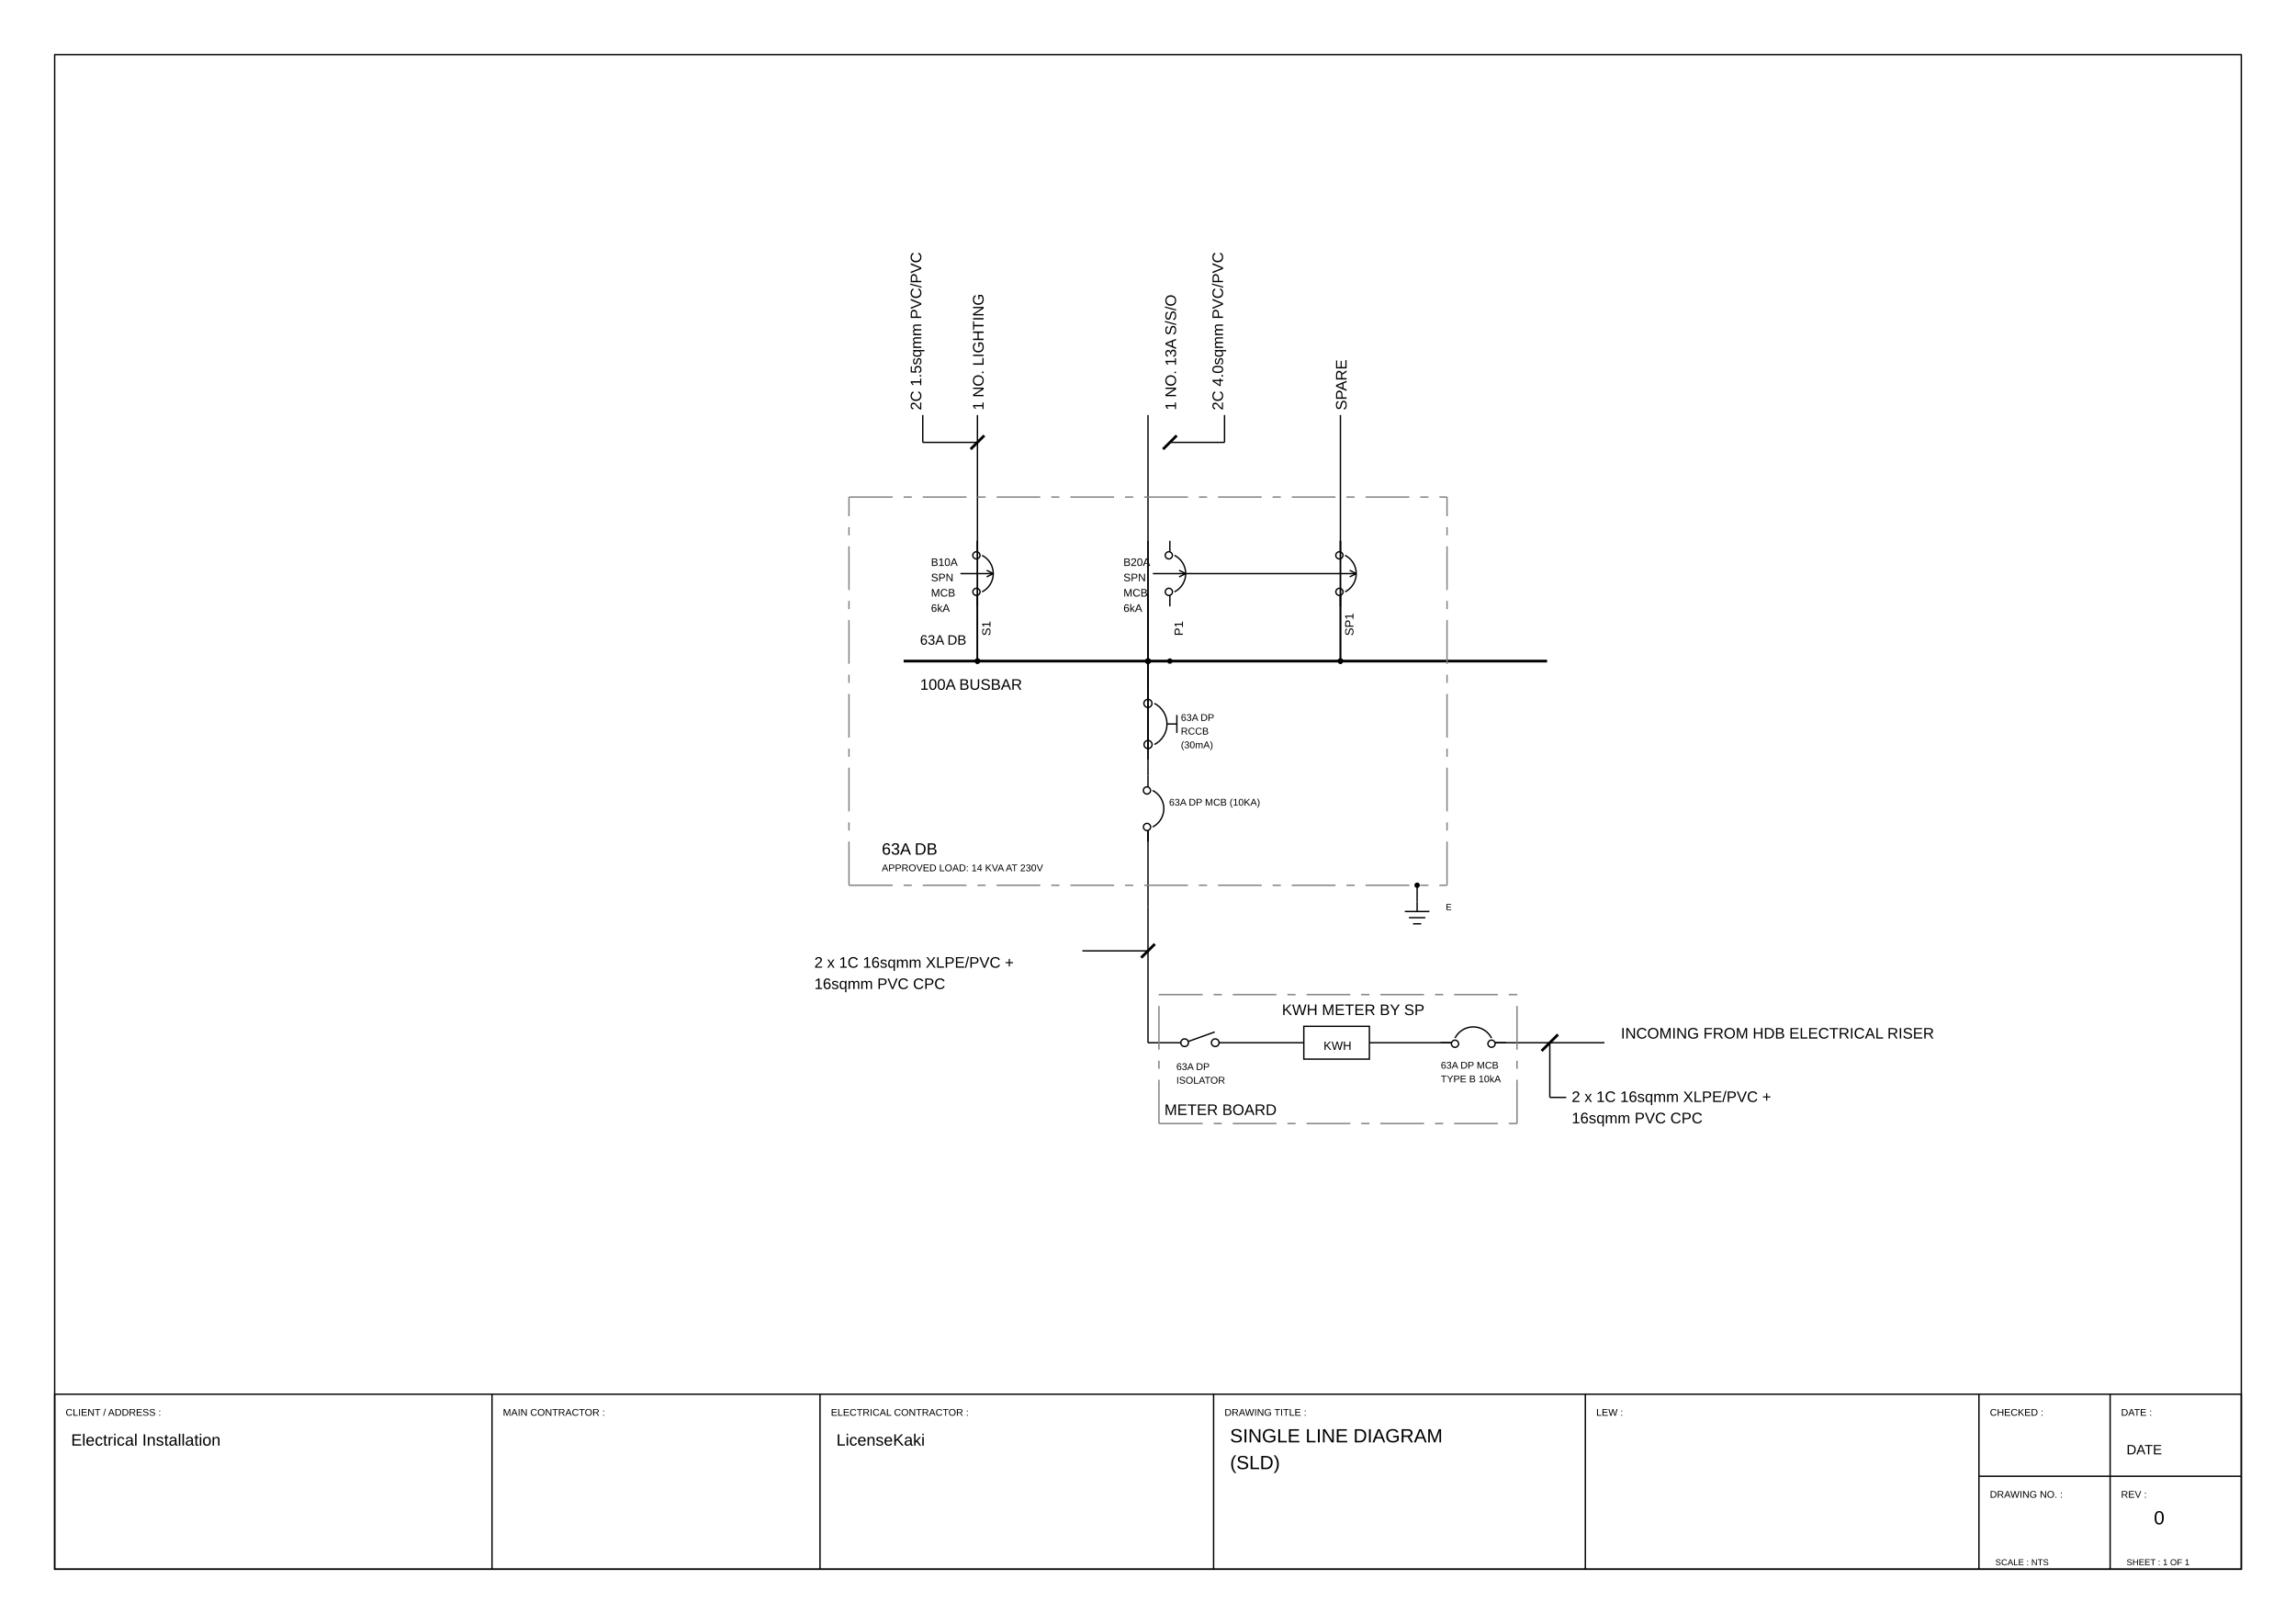
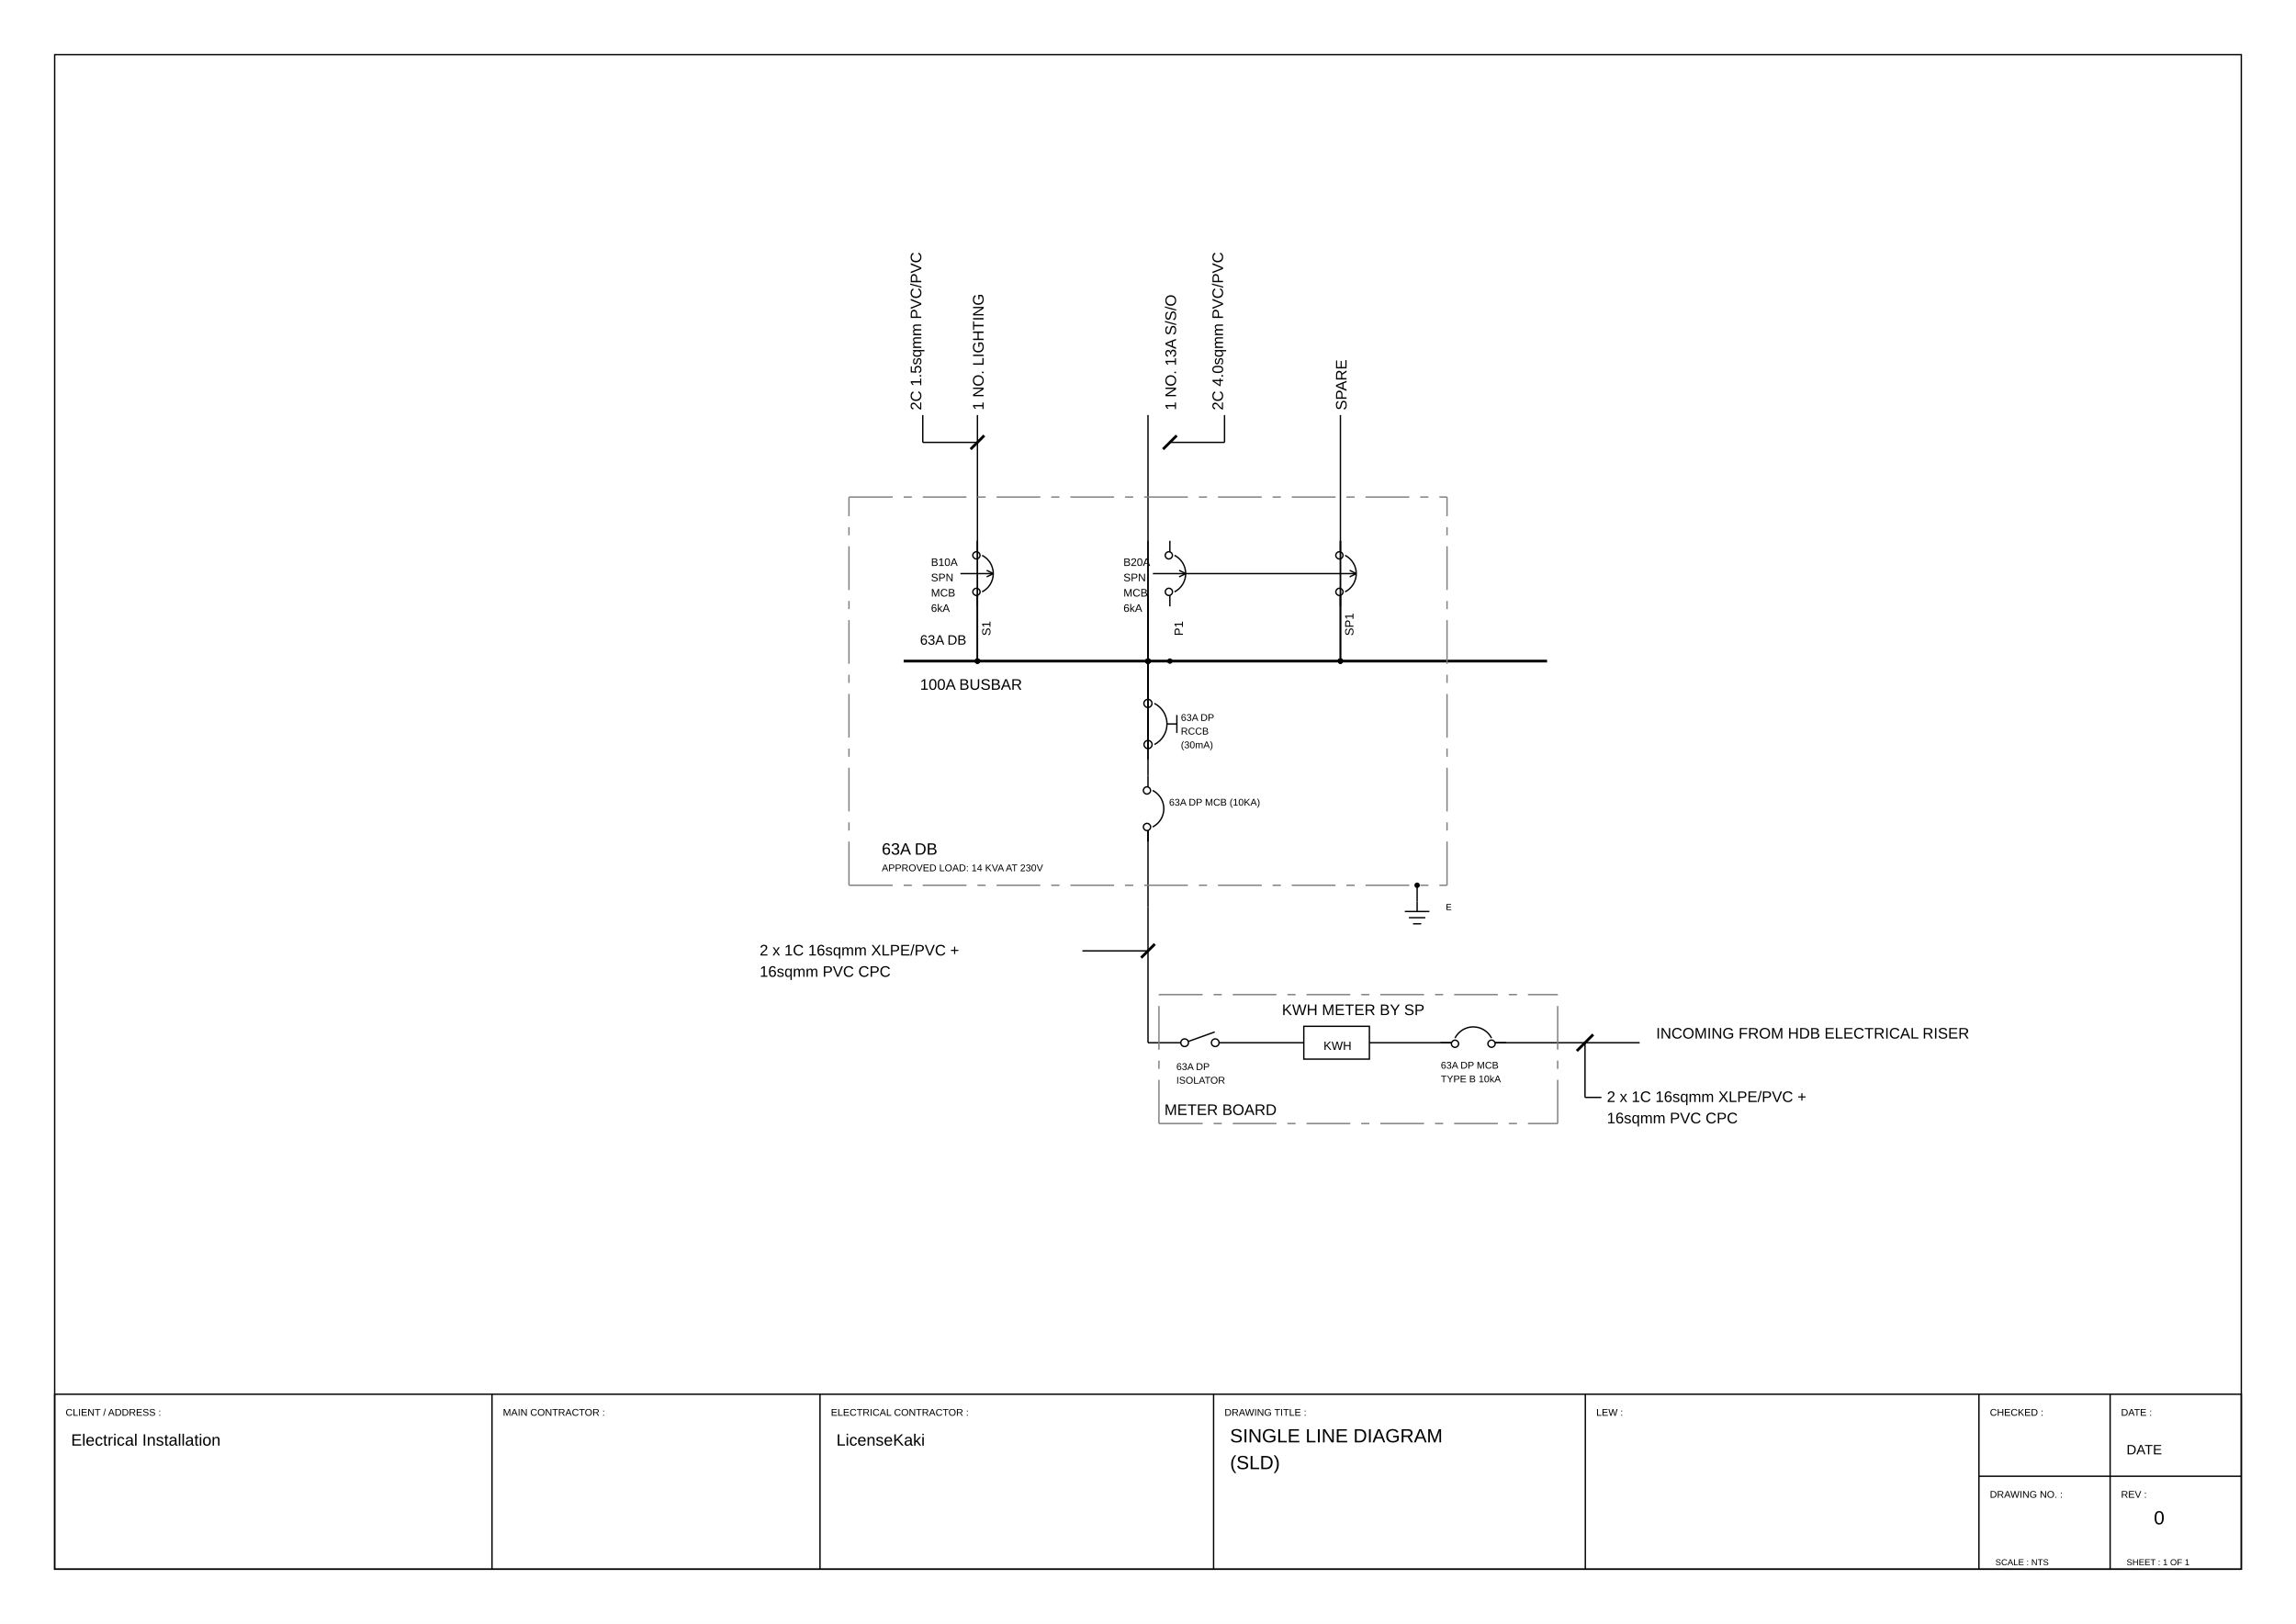
<svg xmlns="http://www.w3.org/2000/svg" viewBox="0 0 420.0 297.0" width="420.0mm" height="297.0mm">
  <rect width="420.0" height="297.0" fill="white" />
  <polygon points="10.00,287.00 410.00,287.00 410.00,10.00 10.00,10.00" stroke="#000000" stroke-width="0.25" fill="none" />
  <polygon points="10.00,287.00 410.00,287.00 410.00,255.00 10.00,255.00" stroke="#000000" stroke-width="0.25" fill="none" />
  <line x1="90.00" y1="255.00" x2="90.00" y2="287.00" stroke="#000000" stroke-width="0.25" fill="none" />
  <line x1="150.00" y1="255.00" x2="150.00" y2="287.00" stroke="#000000" stroke-width="0.25" fill="none" />
  <line x1="222.00" y1="255.00" x2="222.00" y2="287.00" stroke="#000000" stroke-width="0.25" fill="none" />
  <line x1="290.00" y1="255.00" x2="290.00" y2="287.00" stroke="#000000" stroke-width="0.25" fill="none" />
  <line x1="362.00" y1="255.00" x2="362.00" y2="287.00" stroke="#000000" stroke-width="0.25" fill="none" />
  <line x1="362.00" y1="270.00" x2="410.00" y2="270.00" stroke="#000000" stroke-width="0.25" fill="none" />
  <line x1="386.00" y1="255.00" x2="386.00" y2="287.00" stroke="#000000" stroke-width="0.25" fill="none" />
  <text x="12.00" y="258.94" font-family="Arial, Helvetica, sans-serif" font-size="1.8" fill="#000000">CLIENT / ADDRESS :</text>
  <text x="92.00" y="258.94" font-family="Arial, Helvetica, sans-serif" font-size="1.8" fill="#000000">MAIN CONTRACTOR :</text>
  <text x="152.00" y="258.94" font-family="Arial, Helvetica, sans-serif" font-size="1.8" fill="#000000">ELECTRICAL CONTRACTOR :</text>
  <text x="224.00" y="258.94" font-family="Arial, Helvetica, sans-serif" font-size="1.8" fill="#000000">DRAWING TITLE :</text>
  <text x="292.00" y="258.94" font-family="Arial, Helvetica, sans-serif" font-size="1.8" fill="#000000">LEW :</text>
  <text x="364.00" y="258.94" font-family="Arial, Helvetica, sans-serif" font-size="1.8" fill="#000000">CHECKED :</text>
  <text x="388.00" y="258.94" font-family="Arial, Helvetica, sans-serif" font-size="1.8" fill="#000000">DATE :</text>
  <text x="364.00" y="273.94" font-family="Arial, Helvetica, sans-serif" font-size="1.8" fill="#000000">DRAWING NO. :</text>
  <text x="388.00" y="273.94" font-family="Arial, Helvetica, sans-serif" font-size="1.8" fill="#000000">REV :</text>
  <circle cx="222.30" cy="190.71" r="0.70" stroke="#000000" stroke-width="0.25" fill="none" />
  <circle cx="216.70" cy="190.71" r="0.70" stroke="#000000" stroke-width="0.25" fill="none" />
  <polyline points="217.36,190.48 222.21,188.74" stroke="#000000" stroke-width="0.25" fill="none" />
  <text x="215.18" y="195.70" font-family="Arial, Helvetica, sans-serif" font-size="1.8" fill="#000000">
    <tspan x="215.18">63A DP</tspan>
    <tspan x="215.18" dy="2.5">ISOLATOR</tspan>
  </text>
  <polygon points="238.50,187.71 250.50,187.71 250.50,193.71 238.50,193.71" stroke="#000000" stroke-width="0.25" fill="none" />
  <text x="242.10" y="192.02" font-family="Arial, Helvetica, sans-serif" font-size="2.2" fill="#000000">KWH</text>
  <text x="234.50" y="185.65" font-family="Arial, Helvetica, sans-serif" font-size="2.8" fill="#000000">KWH METER BY SP</text>
  <path d="M 272.84,189.86 A 3.75,3.75 0 0,0 266.16,189.86" stroke="#000000" stroke-width="0.25" fill="none" />
  <circle cx="266.16" cy="190.90" r="0.66" stroke="#000000" stroke-width="0.25" fill="none" />
  <circle cx="272.84" cy="190.89" r="0.66" stroke="#000000" stroke-width="0.25" fill="none" />
  <line x1="265.50" y1="190.71" x2="263.50" y2="190.71" stroke="#000000" stroke-width="0.25" fill="none" />
  <line x1="273.50" y1="190.71" x2="275.50" y2="190.71" stroke="#000000" stroke-width="0.25" fill="none" />
  <text x="263.56" y="195.45" font-family="Arial, Helvetica, sans-serif" font-size="1.8" fill="#000000">
    <tspan x="263.56">63A DP MCB</tspan>
    <tspan x="263.56" dy="2.5">TYPE B 10kA</tspan>
  </text>
-   <text x="296.50" y="189.95" font-family="Arial, Helvetica, sans-serif" font-size="2.8" fill="#000000">INCOMING FROM HDB ELECTRICAL RISER</text>
-   <text x="287.50" y="201.55" font-family="Arial, Helvetica, sans-serif" font-size="2.8" fill="#000000">
-     <tspan x="287.50">2 x 1C 16sqmm XLPE/PVC +</tspan>
-     <tspan x="287.50" dy="3.9">16sqmm PVC CPC</tspan>
+   <text x="302.94" y="189.95" font-family="Arial, Helvetica, sans-serif" font-size="2.8" fill="#000000">INCOMING FROM HDB ELECTRICAL RISER</text>
+   <text x="293.94" y="201.55" font-family="Arial, Helvetica, sans-serif" font-size="2.8" fill="#000000">
+     <tspan x="293.94">2 x 1C 16sqmm XLPE/PVC +</tspan>
+     <tspan x="293.94" dy="3.9">16sqmm PVC CPC</tspan>
  </text>
  <text x="213.00" y="203.93" font-family="Arial, Helvetica, sans-serif" font-size="2.8" fill="#000000">METER BOARD</text>
  <path d="M 210.85,151.25 A 3.75,3.75 0 0,0 210.85,144.57" stroke="#000000" stroke-width="0.25" fill="none" />
  <circle cx="209.81" cy="144.57" r="0.66" stroke="#000000" stroke-width="0.25" fill="none" />
  <circle cx="209.82" cy="151.25" r="0.66" stroke="#000000" stroke-width="0.25" fill="none" />
  <line x1="210.00" y1="151.91" x2="210.00" y2="153.91" stroke="#000000" stroke-width="0.25" fill="none" />
  <line x1="210.00" y1="143.91" x2="210.00" y2="141.91" stroke="#000000" stroke-width="0.25" fill="none" />
  <text x="213.85" y="147.35" font-family="Arial, Helvetica, sans-serif" font-size="1.8" fill="#000000">63A DP MCB (10KA)</text>
  <path d="M 211.17,136.17 A 4.22,4.22 0 0,0 211.17,128.65" stroke="#000000" stroke-width="0.25" fill="none" />
  <circle cx="209.99" cy="128.65" r="0.74" stroke="#000000" stroke-width="0.25" fill="none" />
  <circle cx="210.01" cy="136.17" r="0.74" stroke="#000000" stroke-width="0.25" fill="none" />
  <line x1="213.47" y1="132.41" x2="215.28" y2="132.41" stroke="#000000" stroke-width="0.25" fill="none" />
  <line x1="215.28" y1="134.05" x2="215.28" y2="130.77" stroke="#000000" stroke-width="0.25" fill="none" />
  <line x1="210.00" y1="136.91" x2="210.00" y2="138.91" stroke="#000000" stroke-width="0.25" fill="none" />
  <line x1="210.00" y1="127.91" x2="210.00" y2="125.91" stroke="#000000" stroke-width="0.25" fill="none" />
  <text x="216.01" y="131.85" font-family="Arial, Helvetica, sans-serif" font-size="1.8" fill="#000000">
    <tspan x="216.01">63A DP</tspan>
    <tspan x="216.01" dy="2.5">RCCB </tspan>
    <tspan x="216.01" dy="2.5">(30mA)</tspan>
  </text>
  <line x1="165.30" y1="120.91" x2="283.00" y2="120.91" stroke="#000000" stroke-width="0.50" fill="none" />
  <text x="168.30" y="117.91" font-family="Arial, Helvetica, sans-serif" font-size="2.5" fill="#000000">63A DB</text>
  <text x="168.30" y="126.15" font-family="Arial, Helvetica, sans-serif" font-size="2.8" fill="#000000">100A BUSBAR</text>
  <text x="180.30" y="117.17" font-family="Arial, Helvetica, sans-serif" font-size="2.2" fill="#000000" transform="rotate(-90.0,180.30,116.29)">S1</text>
  <path d="M 179.65,108.25 A 3.75,3.75 0 0,0 179.65,101.57" stroke="#000000" stroke-width="0.25" fill="none" />
  <circle cx="178.61" cy="101.57" r="0.66" stroke="#000000" stroke-width="0.25" fill="none" />
  <circle cx="178.62" cy="108.25" r="0.66" stroke="#000000" stroke-width="0.25" fill="none" />
  <line x1="178.80" y1="108.91" x2="178.80" y2="110.91" stroke="#000000" stroke-width="0.25" fill="none" />
  <line x1="178.80" y1="100.91" x2="178.80" y2="98.91" stroke="#000000" stroke-width="0.25" fill="none" />
  <line x1="175.69" y1="104.91" x2="181.69" y2="104.91" stroke="#000000" stroke-width="0.25" fill="none" />
  <line x1="181.69" y1="104.91" x2="180.49" y2="104.31" stroke="#000000" stroke-width="0.25" fill="none" />
  <line x1="181.69" y1="104.91" x2="180.49" y2="105.51" stroke="#000000" stroke-width="0.25" fill="none" />
  <text x="170.30" y="103.51" font-family="Arial, Helvetica, sans-serif" font-size="2.0" fill="#000000">
    <tspan x="170.30">B10A</tspan>
    <tspan x="170.30" dy="2.8">SPN</tspan>
    <tspan x="170.30" dy="2.8">MCB</tspan>
    <tspan x="170.30" dy="2.8">6kA</tspan>
  </text>
  <text x="178.80" y="76.15" font-family="Arial, Helvetica, sans-serif" font-size="2.8" fill="#000000" transform="rotate(-90.0,178.80,75.03)">1 NO. LIGHTING</text>
  <text x="215.50" y="117.17" font-family="Arial, Helvetica, sans-serif" font-size="2.2" fill="#000000" transform="rotate(-90.0,215.50,116.29)">P1</text>
  <path d="M 214.85,108.25 A 3.75,3.75 0 0,0 214.85,101.57" stroke="#000000" stroke-width="0.25" fill="none" />
  <circle cx="213.81" cy="101.57" r="0.66" stroke="#000000" stroke-width="0.25" fill="none" />
  <circle cx="213.82" cy="108.25" r="0.66" stroke="#000000" stroke-width="0.25" fill="none" />
  <line x1="214.00" y1="108.91" x2="214.00" y2="110.91" stroke="#000000" stroke-width="0.25" fill="none" />
  <line x1="214.00" y1="100.91" x2="214.00" y2="98.91" stroke="#000000" stroke-width="0.25" fill="none" />
  <line x1="210.89" y1="104.91" x2="216.89" y2="104.91" stroke="#000000" stroke-width="0.25" fill="none" />
  <line x1="216.89" y1="104.91" x2="215.69" y2="104.31" stroke="#000000" stroke-width="0.25" fill="none" />
  <line x1="216.89" y1="104.91" x2="215.69" y2="105.51" stroke="#000000" stroke-width="0.25" fill="none" />
  <text x="205.50" y="103.51" font-family="Arial, Helvetica, sans-serif" font-size="2.0" fill="#000000">
    <tspan x="205.50">B20A</tspan>
    <tspan x="205.50" dy="2.8">SPN</tspan>
    <tspan x="205.50" dy="2.8">MCB</tspan>
    <tspan x="205.50" dy="2.8">6kA</tspan>
  </text>
  <text x="214.00" y="76.15" font-family="Arial, Helvetica, sans-serif" font-size="2.8" fill="#000000" transform="rotate(-90.0,214.00,75.03)">1 NO. 13A S/S/O</text>
  <text x="246.70" y="117.17" font-family="Arial, Helvetica, sans-serif" font-size="2.2" fill="#000000" transform="rotate(-90.0,246.70,116.29)">SP1</text>
  <path d="M 246.05,108.25 A 3.75,3.75 0 0,0 246.05,101.57" stroke="#000000" stroke-width="0.25" fill="none" />
  <circle cx="245.01" cy="101.57" r="0.66" stroke="#000000" stroke-width="0.25" fill="none" />
  <circle cx="245.02" cy="108.25" r="0.66" stroke="#000000" stroke-width="0.25" fill="none" />
  <line x1="245.20" y1="108.91" x2="245.20" y2="110.91" stroke="#000000" stroke-width="0.25" fill="none" />
  <line x1="245.20" y1="100.91" x2="245.20" y2="98.91" stroke="#000000" stroke-width="0.25" fill="none" />
  <line x1="216.89" y1="104.91" x2="248.09" y2="104.91" stroke="#000000" stroke-width="0.25" fill="none" />
  <line x1="248.09" y1="104.91" x2="246.89" y2="104.31" stroke="#000000" stroke-width="0.25" fill="none" />
  <line x1="248.09" y1="104.91" x2="246.89" y2="105.51" stroke="#000000" stroke-width="0.25" fill="none" />
  <text x="245.20" y="76.15" font-family="Arial, Helvetica, sans-serif" font-size="2.8" fill="#000000" transform="rotate(-90.0,245.20,75.03)">SPARE</text>
  <text x="167.40" y="76.15" font-family="Arial, Helvetica, sans-serif" font-size="2.8" fill="#000000" transform="rotate(-90.0,167.40,75.03)">2C 1.5sqmm PVC/PVC</text>
  <text x="222.60" y="76.15" font-family="Arial, Helvetica, sans-serif" font-size="2.8" fill="#000000" transform="rotate(-90.0,222.60,75.03)">2C 4.0sqmm PVC/PVC</text>
  <text x="161.30" y="156.31" font-family="Arial, Helvetica, sans-serif" font-size="3.0" fill="#000000">63A DB</text>
  <text x="161.30" y="159.35" font-family="Arial, Helvetica, sans-serif" font-size="1.8" fill="#000000">APPROVED LOAD: 14 KVA AT 230V</text>
  <line x1="259.23" y1="164.91" x2="259.23" y2="166.71" stroke="#000000" stroke-width="0.25" fill="none" />
  <line x1="256.98" y1="166.71" x2="261.48" y2="166.71" stroke="#000000" stroke-width="0.25" fill="none" />
  <line x1="257.73" y1="167.84" x2="260.73" y2="167.84" stroke="#000000" stroke-width="0.25" fill="none" />
  <line x1="258.48" y1="168.96" x2="259.98" y2="168.96" stroke="#000000" stroke-width="0.25" fill="none" />
  <text x="264.48" y="166.44" font-family="Arial, Helvetica, sans-serif" font-size="1.6" fill="#000000">E</text>
-   <text x="148.96" y="176.99" font-family="Arial, Helvetica, sans-serif" font-size="2.8" fill="#000000">
-     <tspan x="148.96">2 x 1C 16sqmm XLPE/PVC +</tspan>
-     <tspan x="148.96" dy="3.9">16sqmm PVC CPC</tspan>
+   <text x="138.96" y="174.75" font-family="Arial, Helvetica, sans-serif" font-size="2.8" fill="#000000">
+     <tspan x="138.96">2 x 1C 16sqmm XLPE/PVC +</tspan>
+     <tspan x="138.96" dy="3.9">16sqmm PVC CPC</tspan>
  </text>
  <line x1="210.00" y1="190.71" x2="216.00" y2="190.71" stroke="#000000" stroke-width="0.25" fill="none" />
  <line x1="223.00" y1="190.71" x2="238.50" y2="190.71" stroke="#000000" stroke-width="0.25" fill="none" />
  <line x1="250.50" y1="190.71" x2="265.50" y2="190.71" stroke="#000000" stroke-width="0.25" fill="none" />
-   <line x1="273.50" y1="190.71" x2="293.50" y2="190.71" stroke="#000000" stroke-width="0.25" fill="none" />
-   <line x1="283.50" y1="190.71" x2="283.50" y2="200.71" stroke="#000000" stroke-width="0.25" fill="none" />
+   <line x1="273.50" y1="190.71" x2="299.94" y2="190.71" stroke="#000000" stroke-width="0.25" fill="none" />
+   <line x1="289.94" y1="190.71" x2="289.94" y2="200.71" stroke="#000000" stroke-width="0.25" fill="none" />
  <line x1="210.00" y1="190.71" x2="210.00" y2="165.91" stroke="#000000" stroke-width="0.25" fill="none" />
  <line x1="210.00" y1="165.91" x2="210.00" y2="151.91" stroke="#000000" stroke-width="0.25" fill="none" />
  <line x1="210.00" y1="153.91" x2="210.00" y2="151.91" stroke="#000000" stroke-width="0.25" fill="none" />
  <line x1="210.00" y1="120.91" x2="210.00" y2="141.91" stroke="#000000" stroke-width="0.25" fill="none" />
  <line x1="210.00" y1="120.91" x2="210.00" y2="136.91" stroke="#000000" stroke-width="0.25" fill="none" />
  <line x1="210.00" y1="120.91" x2="210.00" y2="136.91" stroke="#000000" stroke-width="0.25" fill="none" />
  <line x1="210.00" y1="120.91" x2="210.00" y2="125.91" stroke="#000000" stroke-width="0.25" fill="none" />
  <line x1="210.00" y1="125.91" x2="210.00" y2="120.91" stroke="#000000" stroke-width="0.25" fill="none" />
  <line x1="178.80" y1="120.91" x2="178.80" y2="108.91" stroke="#000000" stroke-width="0.25" fill="none" />
  <line x1="178.80" y1="120.91" x2="178.80" y2="98.91" stroke="#000000" stroke-width="0.25" fill="none" />
  <line x1="178.80" y1="120.91" x2="178.80" y2="75.91" stroke="#000000" stroke-width="0.25" fill="none" />
  <line x1="210.00" y1="120.91" x2="210.00" y2="108.91" stroke="#000000" stroke-width="0.25" fill="none" />
  <line x1="210.00" y1="120.91" x2="210.00" y2="98.91" stroke="#000000" stroke-width="0.25" fill="none" />
  <line x1="210.00" y1="120.91" x2="210.00" y2="75.91" stroke="#000000" stroke-width="0.25" fill="none" />
  <line x1="245.20" y1="120.91" x2="245.20" y2="108.91" stroke="#000000" stroke-width="0.25" fill="none" />
  <line x1="245.20" y1="120.91" x2="245.20" y2="98.91" stroke="#000000" stroke-width="0.25" fill="none" />
  <line x1="245.20" y1="120.91" x2="245.20" y2="75.91" stroke="#000000" stroke-width="0.25" fill="none" />
  <line x1="168.80" y1="80.91" x2="168.80" y2="75.91" stroke="#000000" stroke-width="0.25" fill="none" />
  <line x1="224.00" y1="80.91" x2="224.00" y2="75.91" stroke="#000000" stroke-width="0.25" fill="none" />
  <line x1="259.23" y1="161.91" x2="259.23" y2="164.91" stroke="#000000" stroke-width="0.25" fill="none" />
-   <line x1="282.00" y1="192.21" x2="285.00" y2="189.21" stroke="#000000" stroke-width="0.50" fill="none" />
+   <line x1="288.44" y1="192.21" x2="291.44" y2="189.21" stroke="#000000" stroke-width="0.50" fill="none" />
  <line x1="208.75" y1="175.16" x2="211.25" y2="172.66" stroke="#000000" stroke-width="0.50" fill="none" />
  <line x1="177.55" y1="82.16" x2="180.05" y2="79.66" stroke="#000000" stroke-width="0.50" fill="none" />
  <line x1="212.75" y1="82.16" x2="215.25" y2="79.66" stroke="#000000" stroke-width="0.50" fill="none" />
-   <line x1="283.50" y1="200.71" x2="286.50" y2="200.71" stroke="#000000" stroke-width="0.25" fill="none" />
+   <line x1="289.94" y1="200.71" x2="292.94" y2="200.71" stroke="#000000" stroke-width="0.25" fill="none" />
  <line x1="210.00" y1="173.91" x2="198.00" y2="173.91" stroke="#000000" stroke-width="0.25" fill="none" />
  <line x1="168.80" y1="80.91" x2="178.80" y2="80.91" stroke="#000000" stroke-width="0.25" fill="none" />
  <line x1="214.00" y1="80.91" x2="224.00" y2="80.91" stroke="#000000" stroke-width="0.25" fill="none" />
  <line x1="212.00" y1="205.49" x2="220.00" y2="205.49" stroke="#808080" stroke-width="0.25" fill="none" />
  <line x1="222.00" y1="205.49" x2="223.50" y2="205.49" stroke="#808080" stroke-width="0.25" fill="none" />
  <line x1="225.50" y1="205.49" x2="233.50" y2="205.49" stroke="#808080" stroke-width="0.25" fill="none" />
  <line x1="235.50" y1="205.49" x2="237.00" y2="205.49" stroke="#808080" stroke-width="0.25" fill="none" />
  <line x1="239.00" y1="205.49" x2="247.00" y2="205.49" stroke="#808080" stroke-width="0.25" fill="none" />
  <line x1="249.00" y1="205.49" x2="250.50" y2="205.49" stroke="#808080" stroke-width="0.25" fill="none" />
  <line x1="252.50" y1="205.49" x2="260.50" y2="205.49" stroke="#808080" stroke-width="0.25" fill="none" />
  <line x1="262.50" y1="205.49" x2="264.00" y2="205.49" stroke="#808080" stroke-width="0.25" fill="none" />
  <line x1="266.00" y1="205.49" x2="274.00" y2="205.49" stroke="#808080" stroke-width="0.25" fill="none" />
  <line x1="276.00" y1="205.49" x2="277.50" y2="205.49" stroke="#808080" stroke-width="0.25" fill="none" />
+   <line x1="279.50" y1="205.49" x2="284.94" y2="205.49" stroke="#808080" stroke-width="0.25" fill="none" />
  <line x1="212.00" y1="181.91" x2="220.00" y2="181.91" stroke="#808080" stroke-width="0.25" fill="none" />
  <line x1="222.00" y1="181.91" x2="223.50" y2="181.91" stroke="#808080" stroke-width="0.25" fill="none" />
  <line x1="225.50" y1="181.91" x2="233.50" y2="181.91" stroke="#808080" stroke-width="0.25" fill="none" />
  <line x1="235.50" y1="181.91" x2="237.00" y2="181.91" stroke="#808080" stroke-width="0.25" fill="none" />
  <line x1="239.00" y1="181.91" x2="247.00" y2="181.91" stroke="#808080" stroke-width="0.25" fill="none" />
  <line x1="249.00" y1="181.91" x2="250.50" y2="181.91" stroke="#808080" stroke-width="0.25" fill="none" />
  <line x1="252.50" y1="181.91" x2="260.50" y2="181.91" stroke="#808080" stroke-width="0.25" fill="none" />
  <line x1="262.50" y1="181.91" x2="264.00" y2="181.91" stroke="#808080" stroke-width="0.25" fill="none" />
  <line x1="266.00" y1="181.91" x2="274.00" y2="181.91" stroke="#808080" stroke-width="0.25" fill="none" />
  <line x1="276.00" y1="181.91" x2="277.50" y2="181.91" stroke="#808080" stroke-width="0.25" fill="none" />
+   <line x1="279.50" y1="181.91" x2="284.94" y2="181.91" stroke="#808080" stroke-width="0.25" fill="none" />
  <line x1="212.00" y1="205.49" x2="212.00" y2="197.49" stroke="#808080" stroke-width="0.25" fill="none" />
  <line x1="212.00" y1="195.49" x2="212.00" y2="193.99" stroke="#808080" stroke-width="0.25" fill="none" />
  <line x1="212.00" y1="191.99" x2="212.00" y2="183.99" stroke="#808080" stroke-width="0.25" fill="none" />
  <line x1="212.00" y1="181.99" x2="212.00" y2="181.91" stroke="#808080" stroke-width="0.25" fill="none" />
-   <line x1="277.50" y1="205.49" x2="277.50" y2="197.49" stroke="#808080" stroke-width="0.25" fill="none" />
-   <line x1="277.50" y1="195.49" x2="277.50" y2="193.99" stroke="#808080" stroke-width="0.25" fill="none" />
-   <line x1="277.50" y1="191.99" x2="277.50" y2="183.99" stroke="#808080" stroke-width="0.25" fill="none" />
-   <line x1="277.50" y1="181.99" x2="277.50" y2="181.91" stroke="#808080" stroke-width="0.25" fill="none" />
+   <line x1="284.94" y1="205.49" x2="284.94" y2="197.49" stroke="#808080" stroke-width="0.25" fill="none" />
+   <line x1="284.94" y1="195.49" x2="284.94" y2="193.99" stroke="#808080" stroke-width="0.25" fill="none" />
+   <line x1="284.94" y1="191.99" x2="284.94" y2="183.99" stroke="#808080" stroke-width="0.25" fill="none" />
+   <line x1="284.94" y1="181.99" x2="284.94" y2="181.91" stroke="#808080" stroke-width="0.25" fill="none" />
  <line x1="155.30" y1="161.91" x2="163.30" y2="161.91" stroke="#808080" stroke-width="0.25" fill="none" />
  <line x1="165.30" y1="161.91" x2="166.80" y2="161.91" stroke="#808080" stroke-width="0.25" fill="none" />
  <line x1="168.80" y1="161.91" x2="176.80" y2="161.91" stroke="#808080" stroke-width="0.25" fill="none" />
  <line x1="178.80" y1="161.91" x2="180.30" y2="161.91" stroke="#808080" stroke-width="0.25" fill="none" />
  <line x1="182.30" y1="161.91" x2="190.30" y2="161.91" stroke="#808080" stroke-width="0.25" fill="none" />
  <line x1="192.30" y1="161.91" x2="193.80" y2="161.91" stroke="#808080" stroke-width="0.25" fill="none" />
  <line x1="195.80" y1="161.91" x2="203.80" y2="161.91" stroke="#808080" stroke-width="0.25" fill="none" />
  <line x1="205.80" y1="161.91" x2="207.30" y2="161.91" stroke="#808080" stroke-width="0.25" fill="none" />
  <line x1="209.30" y1="161.91" x2="217.30" y2="161.91" stroke="#808080" stroke-width="0.25" fill="none" />
  <line x1="219.30" y1="161.91" x2="220.80" y2="161.91" stroke="#808080" stroke-width="0.25" fill="none" />
  <line x1="222.80" y1="161.91" x2="230.80" y2="161.91" stroke="#808080" stroke-width="0.25" fill="none" />
  <line x1="232.80" y1="161.91" x2="234.30" y2="161.91" stroke="#808080" stroke-width="0.25" fill="none" />
  <line x1="236.30" y1="161.91" x2="244.30" y2="161.91" stroke="#808080" stroke-width="0.25" fill="none" />
  <line x1="246.30" y1="161.91" x2="247.80" y2="161.91" stroke="#808080" stroke-width="0.25" fill="none" />
  <line x1="249.80" y1="161.91" x2="257.80" y2="161.91" stroke="#808080" stroke-width="0.25" fill="none" />
  <line x1="259.80" y1="161.91" x2="261.30" y2="161.91" stroke="#808080" stroke-width="0.25" fill="none" />
  <line x1="263.30" y1="161.91" x2="264.70" y2="161.91" stroke="#808080" stroke-width="0.25" fill="none" />
  <line x1="155.30" y1="90.91" x2="163.30" y2="90.91" stroke="#808080" stroke-width="0.25" fill="none" />
  <line x1="165.30" y1="90.91" x2="166.80" y2="90.91" stroke="#808080" stroke-width="0.25" fill="none" />
  <line x1="168.80" y1="90.91" x2="176.80" y2="90.91" stroke="#808080" stroke-width="0.25" fill="none" />
  <line x1="178.80" y1="90.91" x2="180.30" y2="90.91" stroke="#808080" stroke-width="0.25" fill="none" />
  <line x1="182.30" y1="90.91" x2="190.30" y2="90.91" stroke="#808080" stroke-width="0.25" fill="none" />
  <line x1="192.30" y1="90.91" x2="193.80" y2="90.91" stroke="#808080" stroke-width="0.25" fill="none" />
  <line x1="195.80" y1="90.91" x2="203.80" y2="90.91" stroke="#808080" stroke-width="0.25" fill="none" />
  <line x1="205.80" y1="90.91" x2="207.30" y2="90.91" stroke="#808080" stroke-width="0.25" fill="none" />
  <line x1="209.30" y1="90.91" x2="217.30" y2="90.91" stroke="#808080" stroke-width="0.25" fill="none" />
  <line x1="219.30" y1="90.91" x2="220.80" y2="90.91" stroke="#808080" stroke-width="0.25" fill="none" />
  <line x1="222.80" y1="90.91" x2="230.80" y2="90.91" stroke="#808080" stroke-width="0.25" fill="none" />
  <line x1="232.80" y1="90.91" x2="234.30" y2="90.91" stroke="#808080" stroke-width="0.25" fill="none" />
  <line x1="236.30" y1="90.91" x2="244.30" y2="90.91" stroke="#808080" stroke-width="0.25" fill="none" />
  <line x1="246.30" y1="90.91" x2="247.80" y2="90.91" stroke="#808080" stroke-width="0.25" fill="none" />
  <line x1="249.80" y1="90.91" x2="257.80" y2="90.91" stroke="#808080" stroke-width="0.25" fill="none" />
  <line x1="259.80" y1="90.91" x2="261.30" y2="90.91" stroke="#808080" stroke-width="0.25" fill="none" />
  <line x1="263.30" y1="90.91" x2="264.70" y2="90.91" stroke="#808080" stroke-width="0.25" fill="none" />
  <line x1="155.30" y1="161.91" x2="155.30" y2="153.91" stroke="#808080" stroke-width="0.25" fill="none" />
  <line x1="155.30" y1="151.91" x2="155.30" y2="150.41" stroke="#808080" stroke-width="0.25" fill="none" />
  <line x1="155.30" y1="148.41" x2="155.30" y2="140.41" stroke="#808080" stroke-width="0.25" fill="none" />
  <line x1="155.30" y1="138.41" x2="155.30" y2="136.91" stroke="#808080" stroke-width="0.25" fill="none" />
  <line x1="155.30" y1="134.91" x2="155.30" y2="126.91" stroke="#808080" stroke-width="0.25" fill="none" />
  <line x1="155.30" y1="124.91" x2="155.30" y2="123.41" stroke="#808080" stroke-width="0.25" fill="none" />
  <line x1="155.30" y1="121.41" x2="155.30" y2="113.41" stroke="#808080" stroke-width="0.25" fill="none" />
  <line x1="155.30" y1="111.41" x2="155.30" y2="109.91" stroke="#808080" stroke-width="0.25" fill="none" />
  <line x1="155.30" y1="107.91" x2="155.30" y2="99.91" stroke="#808080" stroke-width="0.25" fill="none" />
  <line x1="155.30" y1="97.91" x2="155.30" y2="96.41" stroke="#808080" stroke-width="0.25" fill="none" />
  <line x1="155.30" y1="94.41" x2="155.30" y2="90.91" stroke="#808080" stroke-width="0.25" fill="none" />
  <line x1="264.70" y1="161.91" x2="264.70" y2="153.91" stroke="#808080" stroke-width="0.25" fill="none" />
  <line x1="264.70" y1="151.91" x2="264.70" y2="150.41" stroke="#808080" stroke-width="0.25" fill="none" />
  <line x1="264.70" y1="148.41" x2="264.70" y2="140.41" stroke="#808080" stroke-width="0.25" fill="none" />
  <line x1="264.70" y1="138.41" x2="264.70" y2="136.91" stroke="#808080" stroke-width="0.25" fill="none" />
  <line x1="264.70" y1="134.91" x2="264.70" y2="126.91" stroke="#808080" stroke-width="0.25" fill="none" />
  <line x1="264.70" y1="124.91" x2="264.70" y2="123.41" stroke="#808080" stroke-width="0.25" fill="none" />
  <line x1="264.70" y1="121.41" x2="264.70" y2="113.41" stroke="#808080" stroke-width="0.25" fill="none" />
  <line x1="264.70" y1="111.41" x2="264.70" y2="109.91" stroke="#808080" stroke-width="0.25" fill="none" />
  <line x1="264.70" y1="107.91" x2="264.70" y2="99.91" stroke="#808080" stroke-width="0.25" fill="none" />
  <line x1="264.70" y1="97.91" x2="264.70" y2="96.41" stroke="#808080" stroke-width="0.25" fill="none" />
  <line x1="264.70" y1="94.41" x2="264.70" y2="90.91" stroke="#808080" stroke-width="0.25" fill="none" />
  <circle cx="178.80" cy="120.91" r="0.50" fill="rgb(0,0,0)" stroke="none" />
  <circle cx="214.00" cy="120.91" r="0.50" fill="rgb(0,0,0)" stroke="none" />
  <circle cx="245.20" cy="120.91" r="0.50" fill="rgb(0,0,0)" stroke="none" />
  <circle cx="259.23" cy="161.91" r="0.50" fill="rgb(0,0,0)" stroke="none" />
  <circle cx="210.00" cy="120.91" r="0.50" fill="rgb(0,0,0)" stroke="none" />
  <circle cx="210.00" cy="120.91" r="0.50" fill="rgb(0,0,0)" stroke="none" />
  <circle cx="210.00" cy="120.91" r="0.50" fill="rgb(0,0,0)" stroke="none" />
  <circle cx="210.00" cy="120.91" r="0.50" fill="rgb(0,0,0)" stroke="none" />
  <circle cx="178.80" cy="120.91" r="0.50" fill="rgb(0,0,0)" stroke="none" />
  <circle cx="178.80" cy="120.91" r="0.50" fill="rgb(0,0,0)" stroke="none" />
  <circle cx="210.00" cy="120.91" r="0.50" fill="rgb(0,0,0)" stroke="none" />
  <circle cx="210.00" cy="120.91" r="0.50" fill="rgb(0,0,0)" stroke="none" />
  <circle cx="245.20" cy="120.91" r="0.50" fill="rgb(0,0,0)" stroke="none" />
  <circle cx="245.20" cy="120.91" r="0.50" fill="rgb(0,0,0)" stroke="none" />
  <text x="13.00" y="264.40" font-family="Arial, Helvetica, sans-serif" font-size="3.0" fill="#000000">Electrical Installation</text>
  <text x="153.00" y="264.40" font-family="Arial, Helvetica, sans-serif" font-size="3.0" fill="#000000">LicenseKaki</text>
  <text x="225.00" y="263.80" font-family="Arial, Helvetica, sans-serif" font-size="3.5" fill="#000000">
    <tspan x="225.00">SINGLE LINE DIAGRAM</tspan>
    <tspan x="225.00" dy="4.9">(SLD)</tspan>
  </text>
  <text x="389.00" y="266.00" font-family="Arial, Helvetica, sans-serif" font-size="2.5" fill="#000000">DATE</text>
  <text x="365.00" y="278.00" font-family="Arial, Helvetica, sans-serif" font-size="2.5" fill="#000000" />
  <text x="394.00" y="278.80" font-family="Arial, Helvetica, sans-serif" font-size="3.5" fill="#000000">0</text>
  <text x="365.00" y="286.28" font-family="Arial, Helvetica, sans-serif" font-size="1.6" fill="#000000">SCALE : NTS</text>
  <text x="389.00" y="286.28" font-family="Arial, Helvetica, sans-serif" font-size="1.6" fill="#000000">SHEET : 1 OF 1</text>
</svg>
